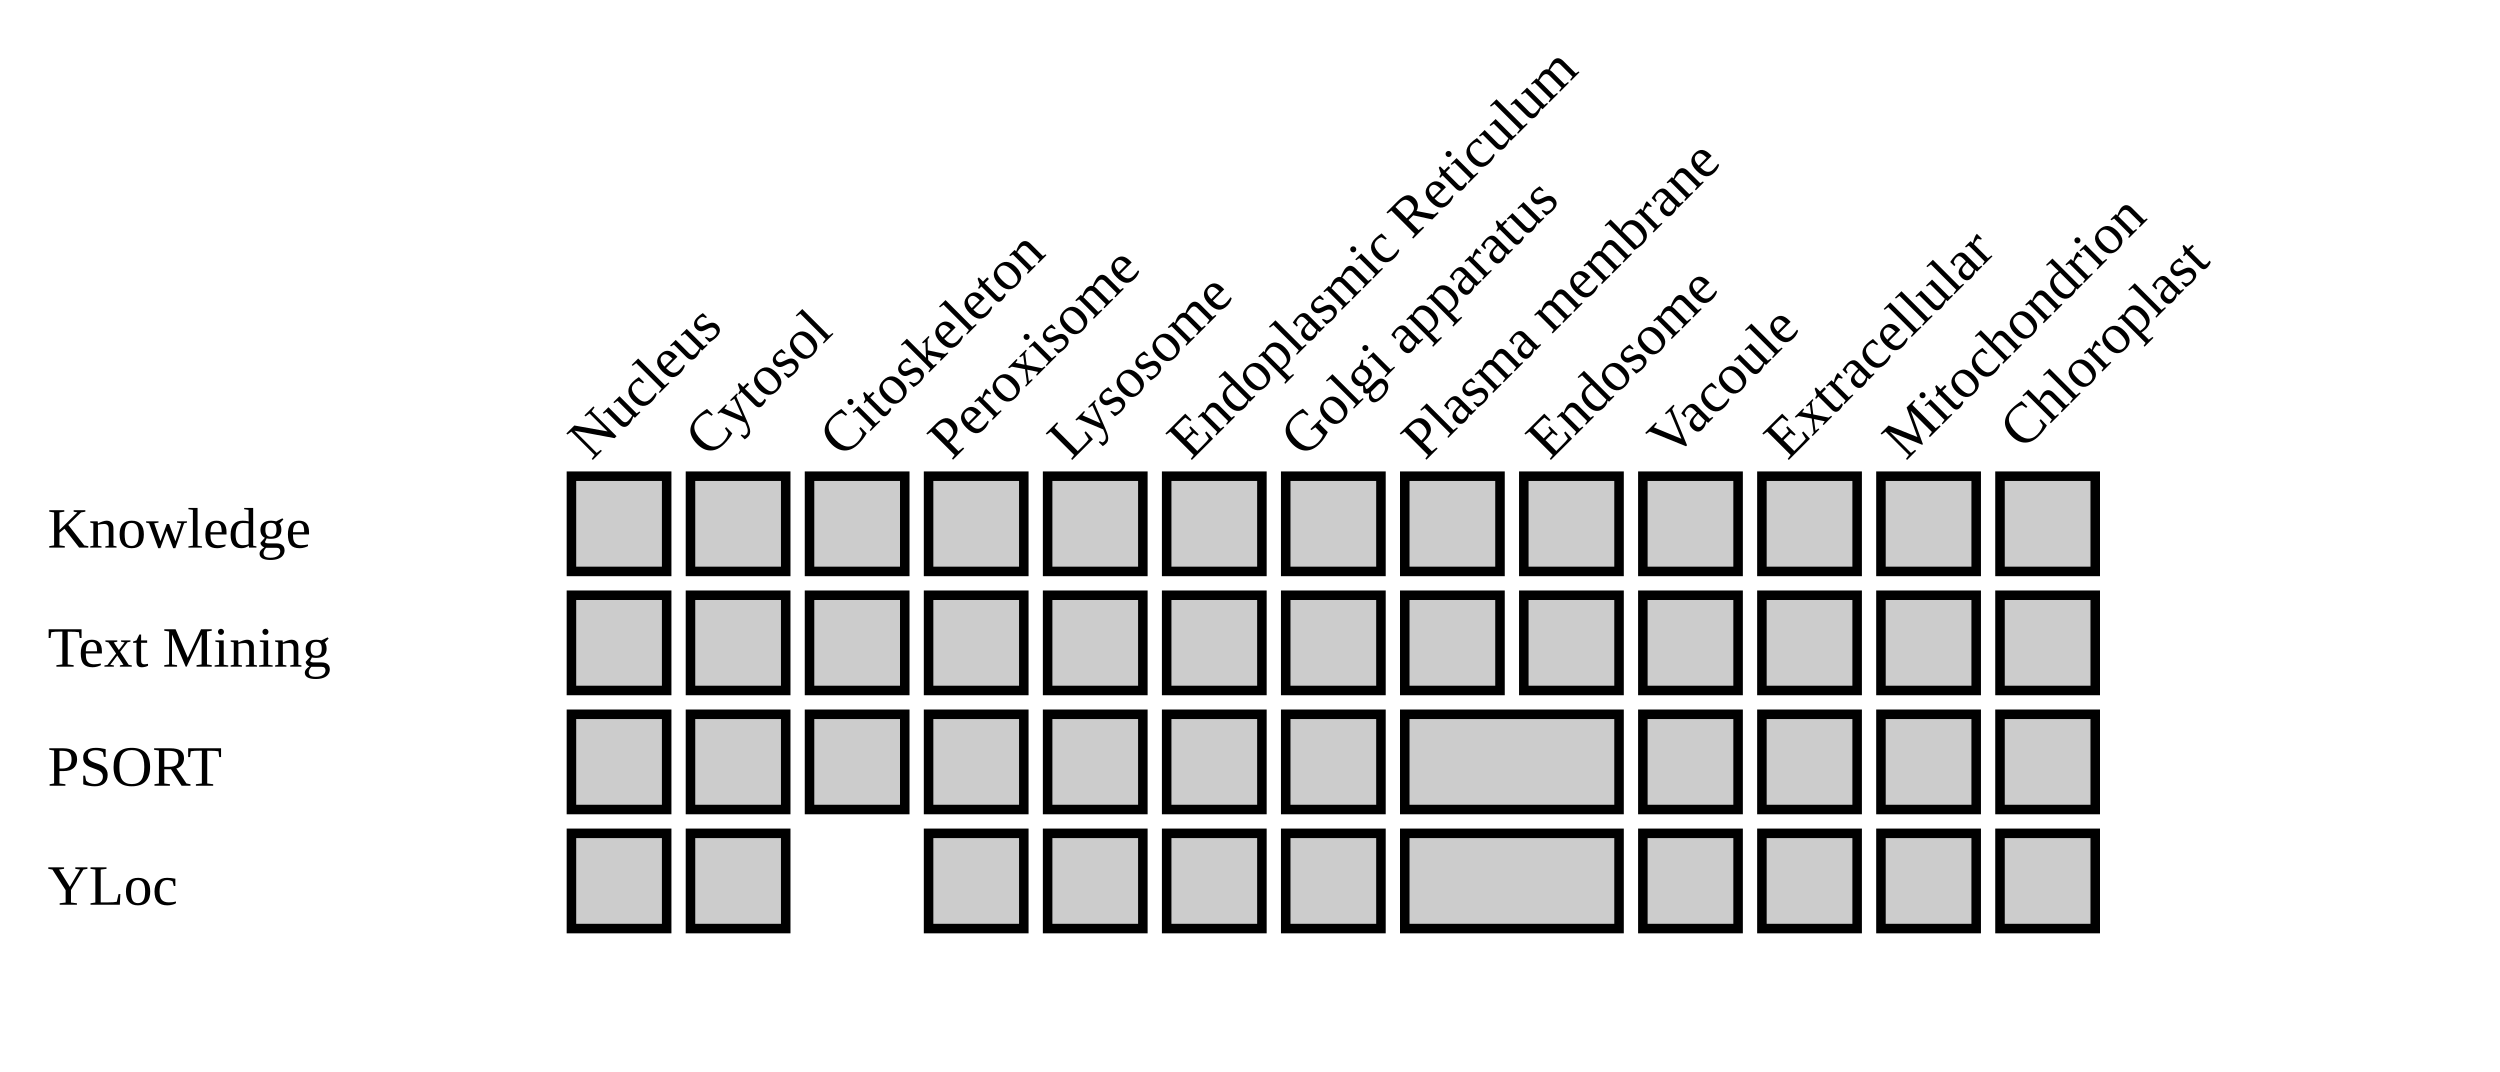
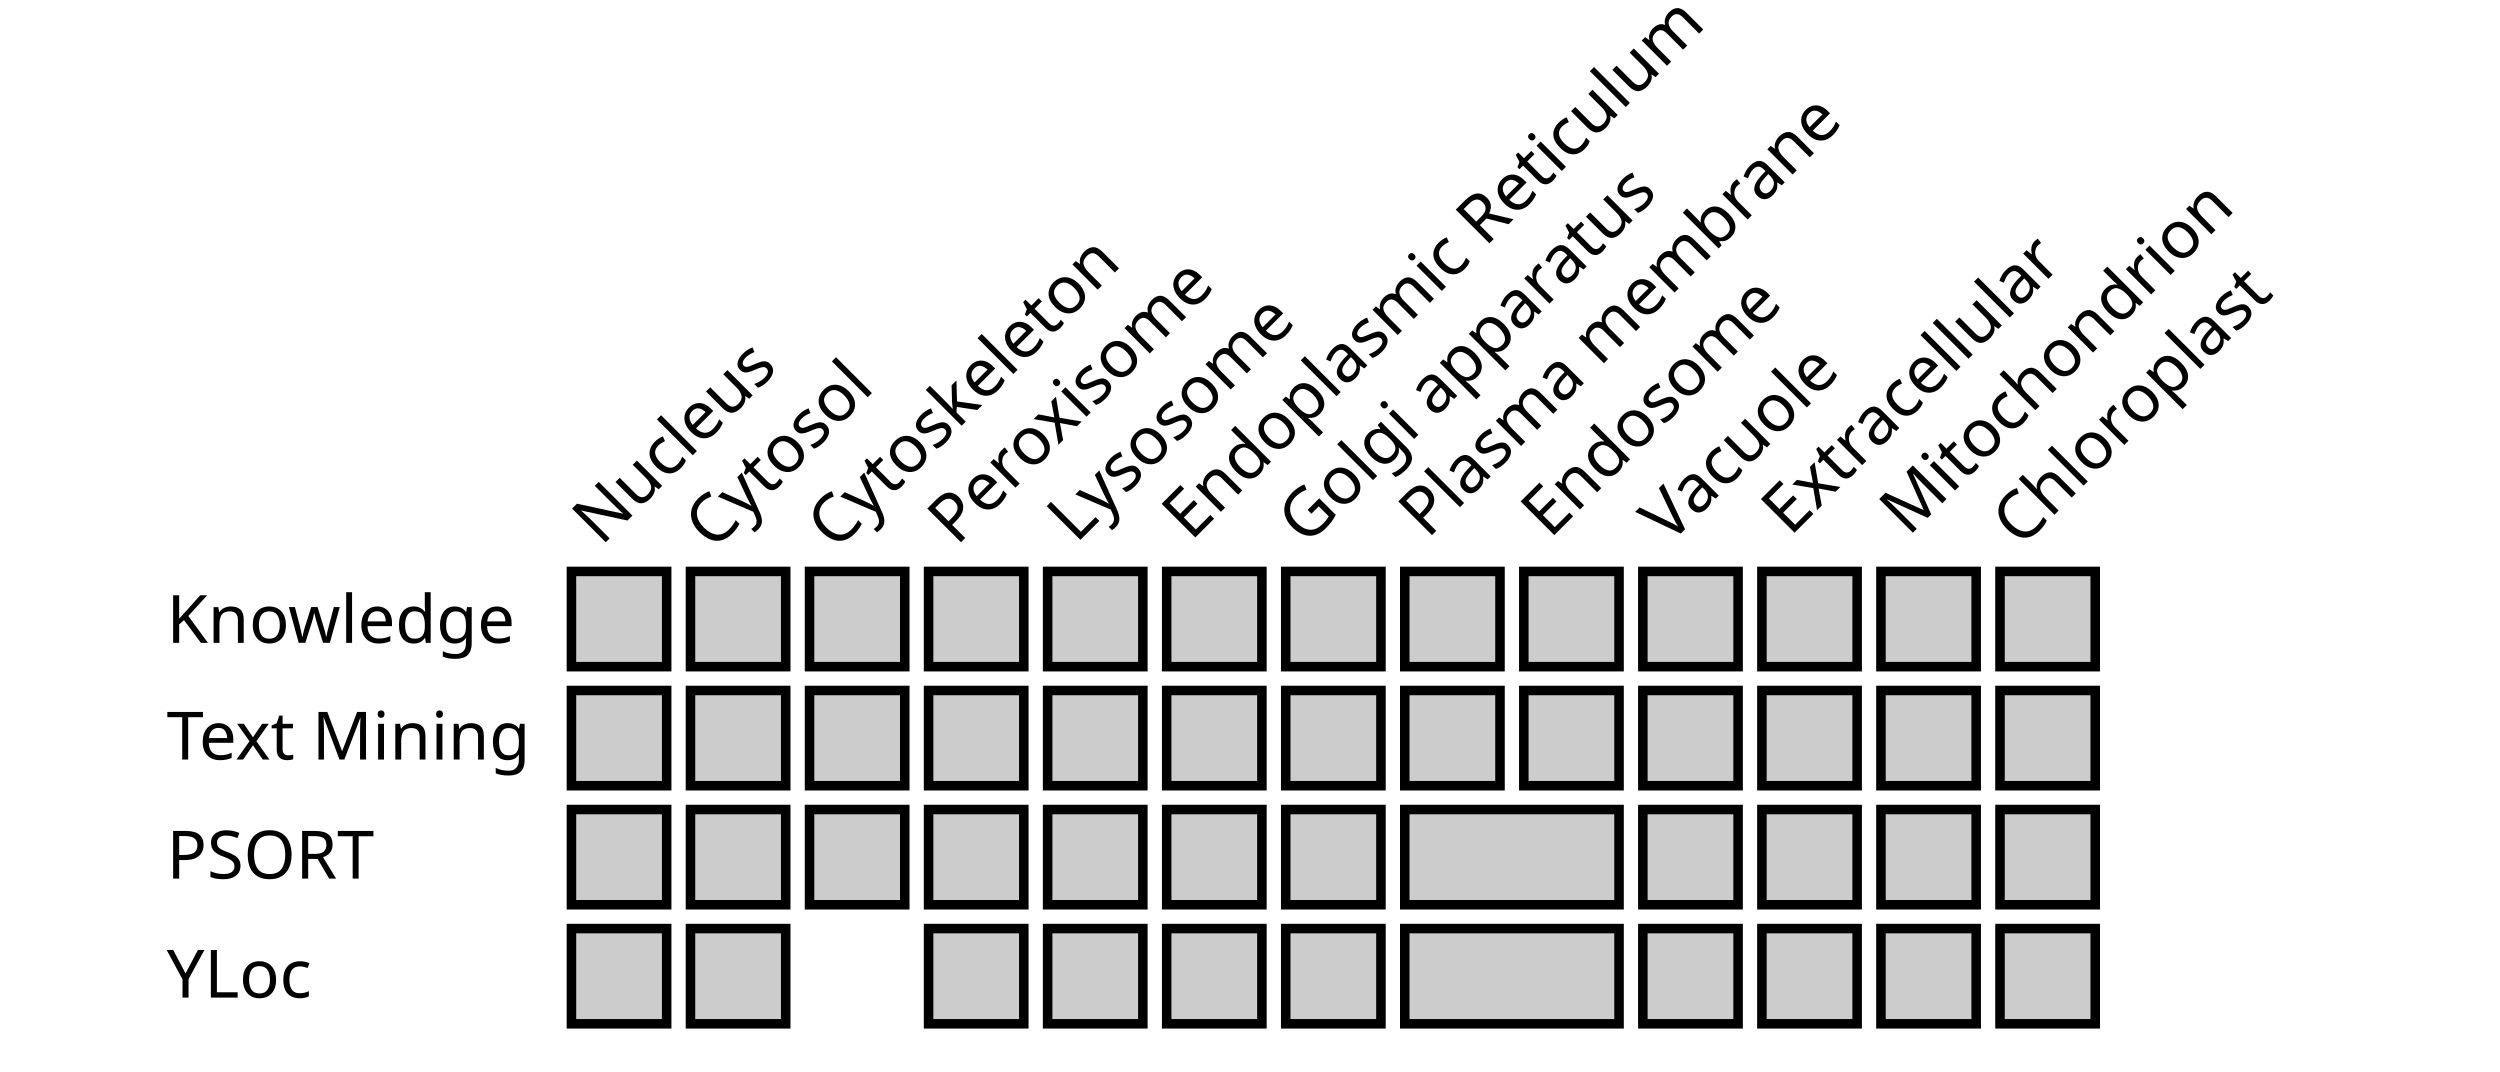
<svg xmlns="http://www.w3.org/2000/svg" version="1.1" width="525" height="225" id="svg2">
  <defs id="defs166" />
-   <text x="19.385" y="156.328" id="text4" transform="matrix(0.7071068,-0.7071068,0.7071068,0.7071068,0,0)" style="font-size:12px;fill:#000000">Nucleus</text>
-   <text x="37.074" y="173.342" id="text6" transform="matrix(0.7071068,-0.7071068,0.7071068,0.7071068,0,0)" style="font-size:12px;fill:#000000">Cytosol</text>
-   <text x="57.02" y="193.289" id="text8" transform="matrix(0.7071068,-0.7071068,0.7071068,0.7071068,0,0)" style="font-size:12px;fill:#000000">Citoskeleton</text>
-   <text x="72.837" y="209.78" id="text10" style="font-size:12px;fill:#000000" transform="matrix(0.7071068,-0.7071068,0.7071068,0.7071068,0,0)">Peroxisome</text>
-   <text x="90.573" y="227.515" id="text12" style="font-size:12px;fill:#000000" transform="matrix(0.7071068,-0.7071068,0.7071068,0.7071068,0,0)">Lysosome</text>
-   <text x="108.339" y="245.282" id="text14" style="font-size:12px;fill:#000000" transform="matrix(0.7071068,-0.7071068,0.7071068,0.7071068,0,0)">Endoplasmic Reticulum</text>
-   <text x="125.474" y="261.742" id="text16" style="font-size:12px;fill:#000000" transform="matrix(0.7071068,-0.7071068,0.7071068,0.7071068,0,0)">Golgi apparatus</text>
-   <text x="143.134" y="280.077" id="text18" transform="matrix(0.7071068,-0.7071068,0.7071068,0.7071068,0,0)" style="font-size:12px;fill:#000000">Plasma membrane</text>
-   <text x="161.653" y="298.595" id="text20" transform="matrix(0.7071068,-0.7071068,0.7071068,0.7071068,0,0)" style="font-size:12px;fill:#000000">Endosome</text>
-   <text x="179.878" y="316.443" id="text22" style="font-size:12px;fill:#000000" transform="matrix(0.7071068,-0.7071068,0.7071068,0.7071068,0,0)">Vacoule</text>
-   <text x="196.982" y="333.924" id="text24" style="font-size:12px;fill:#000000" transform="matrix(0.7071068,-0.7071068,0.7071068,0.7071068,0,0)">Extracellular</text>
-   <text x="214.544" y="351.486" id="text26" transform="matrix(0.7071068,-0.7071068,0.7071068,0.7071068,0,0)" style="font-size:12px;fill:#000000">Mitochondrion</text>
-   <text x="233.455" y="367.375" id="text28" transform="matrix(0.7071068,-0.7071068,0.7071068,0.7071068,0,0)" style="font-size:12px;fill:#000000">Chloroplast</text>
-   <text x="10" y="115" fill="black" id="text28">Knowledge</text>
-   <rect title="knowledge_nu" x="120" y="100" width="20" height="20" fill="#cccccc" style="stroke:black;stroke-width:2" id="rect30" />
-   <rect title="knowledge_cy" x="145" y="100" width="20" height="20" fill="#cccccc" style="stroke:black;stroke-width:2" id="rect32" />
-   <rect title="knowledge_cs" x="170" y="100" width="20" height="20" fill="#cccccc" style="stroke:black;stroke-width:2" id="rect34" />
-   <rect title="knowledge_pe" x="195" y="100" width="20" height="20" fill="#cccccc" style="stroke:black;stroke-width:2" id="rect36" />
-   <rect title="knowledge_ly" x="220" y="100" width="20" height="20" fill="#cccccc" style="stroke:black;stroke-width:2" id="rect38" />
-   <rect title="knowledge_er" x="245" y="100" width="20" height="20" fill="#cccccc" style="stroke:black;stroke-width:2" id="rect40" />
-   <rect title="knowledge_go" x="270" y="100" width="20" height="20" fill="#cccccc" style="stroke:black;stroke-width:2" id="rect42" />
-   <rect title="knowledge_pm" x="295" y="100" width="20" height="20" fill="#cccccc" style="stroke:black;stroke-width:2" id="rect44" />
-   <rect title="knowledge_en" x="320" y="100" width="20" height="20" fill="#cccccc" style="stroke:black;stroke-width:2" id="rect46" />
-   <rect title="knowledge_va" x="345" y="100" width="20" height="20" fill="#cccccc" style="stroke:black;stroke-width:2" id="rect48" />
-   <rect title="knowledge_ex" x="370" y="100" width="20" height="20" fill="#cccccc" style="stroke:black;stroke-width:2" id="rect50" />
-   <rect title="knowledge_mi" x="395" y="100" width="20" height="20" fill="#cccccc" style="stroke:black;stroke-width:2" id="rect52" />
-   <rect title="knowledge_ch" x="420" y="100" width="20" height="20" fill="#cccccc" style="stroke:black;stroke-width:2" id="rect56" />
-   <text x="10" y="140" fill="black" id="text80">Text Mining</text>
-   <rect title="text_mining_nu" x="120" y="125" width="20" height="20" fill="#cccccc" style="stroke:black;stroke-width:2" id="rect82" />
-   <rect title="text_mining_cy" x="145" y="125" width="20" height="20" fill="#cccccc" style="stroke:black;stroke-width:2" id="rect84" />
-   <rect title="text_mining_cs" x="170" y="125" width="20" height="20" fill="#cccccc" style="stroke:black;stroke-width:2" id="rect86" />
-   <rect title="text_mining_pe" x="195" y="125" width="20" height="20" fill="#cccccc" style="stroke:black;stroke-width:2" id="rect88" />
-   <rect title="text_mining_ly" x="220" y="125" width="20" height="20" fill="#cccccc" style="stroke:black;stroke-width:2" id="rect90" />
-   <rect title="text_mining_er" x="245" y="125" width="20" height="20" fill="#cccccc" style="stroke:black;stroke-width:2" id="rect92" />
-   <rect title="text_mining_go" x="270" y="125" width="20" height="20" fill="#cccccc" style="stroke:black;stroke-width:2" id="rect94" />
-   <rect title="text_mining_pm" x="295" y="125" width="20" height="20" fill="#cccccc" style="stroke:black;stroke-width:2" id="rect96" />
-   <rect title="text_mining_en" x="320" y="125" width="20" height="20" fill="#cccccc" style="stroke:black;stroke-width:2" id="rect98" />
-   <rect title="text_mining_va" x="345" y="125" width="20" height="20" fill="#cccccc" style="stroke:black;stroke-width:2" id="rect100" />
-   <rect title="text_mining_ex" x="370" y="125" width="20" height="20" fill="#cccccc" style="stroke:black;stroke-width:2" id="rect102" />
-   <rect title="text_mining_mi" x="395" y="125" width="20" height="20" fill="#cccccc" style="stroke:black;stroke-width:2" id="rect104" />
-   <rect title="text_mining_ch" x="420" y="125" width="20" height="20" fill="#cccccc" style="stroke:black;stroke-width:2" id="rect106" />
-   <text x="10" y="165" fill="black" id="text106">PSORT</text>
-   <rect title="psort_nu" x="120" y="150" width="20" height="20" fill="#cccccc" style="stroke:black;stroke-width:2" id="rect108" />
-   <rect title="psort_cy" x="145" y="150" width="20" height="20" fill="#cccccc" style="stroke:black;stroke-width:2" id="rect110" />
-   <rect title="psort_cs" x="170" y="150" width="20" height="20" fill="#cccccc" style="stroke:black;stroke-width:2" id="rect112" />
-   <rect title="psort_pe" x="195" y="150" width="20" height="20" fill="#cccccc" style="stroke:black;stroke-width:2" id="rect114" />
-   <rect title="psort_ly" x="220" y="150" width="20" height="20" fill="#cccccc" style="stroke:black;stroke-width:2" id="rect116" />
-   <rect title="psort_er" x="245" y="150" width="20" height="20" fill="#cccccc" style="stroke:black;stroke-width:2" id="rect118" />
-   <rect title="psort_go" x="270" y="150" width="20" height="20" fill="#cccccc" style="stroke:black;stroke-width:2" id="rect120" />
-   <rect title="psort_pm" x="295" y="150" width="45" height="20" fill="#cccccc" style="stroke:black;stroke-width:2" id="rect122" />
-   <rect title="psort_va" x="345" y="150" width="20" height="20" fill="#cccccc" style="stroke:black;stroke-width:2" id="rect124" />
-   <rect title="psort_ex" x="370" y="150" width="20" height="20" fill="#cccccc" style="stroke:black;stroke-width:2" id="rect126" />
-   <rect title="psort_mi" x="395" y="150" width="20" height="20" fill="#cccccc" style="stroke:black;stroke-width:2" id="rect128" />
-   <rect title="psort_ch" x="420" y="150" width="20" height="20" fill="#cccccc" style="stroke:black;stroke-width:2" id="rect130" />
-   <text x="10" y="190" fill="black" id="text130">YLoc</text>
-   <rect title="yloc_nu" x="120" y="175" width="20" height="20" fill="#cccccc" style="stroke:black;stroke-width:2" id="rect132" />
-   <rect title="yloc_cy" x="145" y="175" width="20" height="20" fill="#cccccc" style="stroke:black;stroke-width:2" id="rect134" />
-   <rect title="yloc_pe" x="195" y="175" width="20" height="20" fill="#cccccc" style="stroke:black;stroke-width:2" id="rect136" />
-   <rect title="yloc_ly" x="220" y="175" width="20" height="20" fill="#cccccc" style="stroke:black;stroke-width:2" id="rect138" />
-   <rect title="yloc_er" x="245" y="175" width="20" height="20" fill="#cccccc" style="stroke:black;stroke-width:2" id="rect140" />
-   <rect title="yloc_go" x="270" y="175" width="20" height="20" fill="#cccccc" style="stroke:black;stroke-width:2" id="rect142" />
-   <rect title="yloc_pm" x="295" y="175" width="45" height="20" fill="#cccccc" style="stroke:black;stroke-width:2" id="rect144" />
-   <rect title="yloc_va" x="345" y="175" width="20" height="20" fill="#cccccc" style="stroke:black;stroke-width:2" id="rect146" />
-   <rect title="yloc_ex" x="370" y="175" width="20" height="20" fill="#cccccc" style="stroke:black;stroke-width:2" id="rect148" />
-   <rect title="yloc_mi" x="395" y="175" width="20" height="20" fill="#cccccc" style="stroke:black;stroke-width:2" id="rect150" />
-   <rect title="yloc_ch" x="420" y="175" width="20" height="20" fill="#cccccc" style="stroke:black;stroke-width:2" id="rect152" />
+   <text x="8.072" y="170.47" id="text4" transform="matrix(0.7071068,-0.7071068,0.7071068,0.7071068,0,0)" style="font-size:14px;fill:#000000;font-family:sans-serif">Nucleus</text>
+   <text x="23.993" y="187.838" id="text6" transform="matrix(0.7071068,-0.7071068,0.7071068,0.7071068,0,0)" style="font-size:14px;fill:#000000;font-family:sans-serif">Cytosol</text>
+   <text x="42.171" y="206.016" id="text8" transform="matrix(0.7071068,-0.7071068,0.7071068,0.7071068,0,0)" style="font-size:14px;fill:#000000;font-family:sans-serif">Cytoskeleton</text>
+   <text x="60.816" y="223.215" id="text10" transform="matrix(0.7071068,-0.7071068,0.7071068,0.7071068,0,0)" style="font-size:14px;fill:#000000;font-family:sans-serif">Peroxisome</text>
+   <text x="78.905" y="240.596" id="text12" transform="matrix(0.7071068,-0.7071068,0.7071068,0.7071068,0,0)" style="font-size:14px;fill:#000000;font-family:sans-serif">Lysosome</text>
+   <text x="96.319" y="257.302" id="text14" transform="matrix(0.7071068,-0.7071068,0.7071068,0.7071068,0,0)" style="font-size:14px;fill:#000000;font-family:sans-serif">Endoplasmic Reticulum</text>
+   <text x="112.746" y="275.177" id="text16" transform="matrix(0.7071068,-0.7071068,0.7071068,0.7071068,0,0)" style="font-size:14px;fill:#000000;font-family:sans-serif">Golgi apparatus</text>
+   <text x="131.821" y="292.097" id="text18" transform="matrix(0.7071068,-0.7071068,0.7071068,0.7071068,0,0)" style="font-size:14px;fill:#000000;font-family:sans-serif">Plasma membrane</text>
+   <text x="149.986" y="310.262" id="text20" transform="matrix(0.7071068,-0.7071068,0.7071068,0.7071068,0,0)" style="font-size:14px;fill:#000000;font-family:sans-serif">Endosome</text>
+   <text x="166.796" y="328.817" id="text22" transform="matrix(0.7071068,-0.7071068,0.7071068,0.7071068,0,0)" style="font-size:14px;fill:#000000;font-family:sans-serif">Vacuole</text>
+   <text x="186.021" y="345.591" id="text24" transform="matrix(0.7071068,-0.7071068,0.7071068,0.7071068,0,0)" style="font-size:14px;fill:#000000;font-family:sans-serif">Extracellular</text>
+   <text x="203.584" y="363.153" id="text26" transform="matrix(0.7071068,-0.7071068,0.7071068,0.7071068,0,0)" style="font-size:14px;fill:#000000;font-family:sans-serif">Mitochondrion</text>
+   <text x="218.606" y="381.517" id="text28" transform="matrix(0.7071068,-0.7071068,0.7071068,0.7071068,0,0)" style="font-size:14px;fill:#000000;font-family:sans-serif">Chloroplast</text>
+   <text x="35" y="135" id="text28" style="font-size:14px;fill:#000000;font-family:sans-serif">Knowledge</text>
+   <rect title="knowledge_nu" x="120" y="120" width="20" height="20" fill="#cccccc" style="stroke:black;stroke-width:2" id="rect30" />
+   <rect title="knowledge_cy" x="145" y="120" width="20" height="20" fill="#cccccc" style="stroke:black;stroke-width:2" id="rect32" />
+   <rect title="knowledge_cs" x="170" y="120" width="20" height="20" fill="#cccccc" style="stroke:black;stroke-width:2" id="rect34" />
+   <rect title="knowledge_pe" x="195" y="120" width="20" height="20" fill="#cccccc" style="stroke:black;stroke-width:2" id="rect36" />
+   <rect title="knowledge_ly" x="220" y="120" width="20" height="20" fill="#cccccc" style="stroke:black;stroke-width:2" id="rect38" />
+   <rect title="knowledge_er" x="245" y="120" width="20" height="20" fill="#cccccc" style="stroke:black;stroke-width:2" id="rect40" />
+   <rect title="knowledge_go" x="270" y="120" width="20" height="20" fill="#cccccc" style="stroke:black;stroke-width:2" id="rect42" />
+   <rect title="knowledge_pm" x="295" y="120" width="20" height="20" fill="#cccccc" style="stroke:black;stroke-width:2" id="rect44" />
+   <rect title="knowledge_en" x="320" y="120" width="20" height="20" fill="#cccccc" style="stroke:black;stroke-width:2" id="rect46" />
+   <rect title="knowledge_va" x="345" y="120" width="20" height="20" fill="#cccccc" style="stroke:black;stroke-width:2" id="rect48" />
+   <rect title="knowledge_ex" x="370" y="120" width="20" height="20" fill="#cccccc" style="stroke:black;stroke-width:2" id="rect50" />
+   <rect title="knowledge_mi" x="395" y="120" width="20" height="20" fill="#cccccc" style="stroke:black;stroke-width:2" id="rect52" />
+   <rect title="knowledge_ch" x="420" y="120" width="20" height="20" fill="#cccccc" style="stroke:black;stroke-width:2" id="rect56" />
+   <text x="35" y="159.5" id="text80" style="font-size:14px;fill:#000000;font-family:sans-serif">Text Mining</text>
+   <rect title="text_mining_nu" x="120" y="145" width="20" height="20" fill="#cccccc" style="stroke:black;stroke-width:2" id="rect82" />
+   <rect title="text_mining_cy" x="145" y="145" width="20" height="20" fill="#cccccc" style="stroke:black;stroke-width:2" id="rect84" />
+   <rect title="text_mining_cs" x="170" y="145" width="20" height="20" fill="#cccccc" style="stroke:black;stroke-width:2" id="rect86" />
+   <rect title="text_mining_pe" x="195" y="145" width="20" height="20" fill="#cccccc" style="stroke:black;stroke-width:2" id="rect88" />
+   <rect title="text_mining_ly" x="220" y="145" width="20" height="20" fill="#cccccc" style="stroke:black;stroke-width:2" id="rect90" />
+   <rect title="text_mining_er" x="245" y="145" width="20" height="20" fill="#cccccc" style="stroke:black;stroke-width:2" id="rect92" />
+   <rect title="text_mining_go" x="270" y="145" width="20" height="20" fill="#cccccc" style="stroke:black;stroke-width:2" id="rect94" />
+   <rect title="text_mining_pm" x="295" y="145" width="20" height="20" fill="#cccccc" style="stroke:black;stroke-width:2" id="rect96" />
+   <rect title="text_mining_en" x="320" y="145" width="20" height="20" fill="#cccccc" style="stroke:black;stroke-width:2" id="rect98" />
+   <rect title="text_mining_va" x="345" y="145" width="20" height="20" fill="#cccccc" style="stroke:black;stroke-width:2" id="rect100" />
+   <rect title="text_mining_ex" x="370" y="145" width="20" height="20" fill="#cccccc" style="stroke:black;stroke-width:2" id="rect102" />
+   <rect title="text_mining_mi" x="395" y="145" width="20" height="20" fill="#cccccc" style="stroke:black;stroke-width:2" id="rect104" />
+   <rect title="text_mining_ch" x="420" y="145" width="20" height="20" fill="#cccccc" style="stroke:black;stroke-width:2" id="rect106" />
+   <text x="35" y="184.5" id="text106" style="font-size:14px;fill:#000000;font-family:sans-serif">PSORT</text>
+   <rect title="psort_nu" x="120" y="170" width="20" height="20" fill="#cccccc" style="stroke:black;stroke-width:2" id="rect108" />
+   <rect title="psort_cy" x="145" y="170" width="20" height="20" fill="#cccccc" style="stroke:black;stroke-width:2" id="rect110" />
+   <rect title="psort_cs" x="170" y="170" width="20" height="20" fill="#cccccc" style="stroke:black;stroke-width:2" id="rect112" />
+   <rect title="psort_pe" x="195" y="170" width="20" height="20" fill="#cccccc" style="stroke:black;stroke-width:2" id="rect114" />
+   <rect title="psort_ly" x="220" y="170" width="20" height="20" fill="#cccccc" style="stroke:black;stroke-width:2" id="rect116" />
+   <rect title="psort_er" x="245" y="170" width="20" height="20" fill="#cccccc" style="stroke:black;stroke-width:2" id="rect118" />
+   <rect title="psort_go" x="270" y="170" width="20" height="20" fill="#cccccc" style="stroke:black;stroke-width:2" id="rect120" />
+   <rect title="psort_pm" x="295" y="170" width="45" height="20" fill="#cccccc" style="stroke:black;stroke-width:2" id="rect122" />
+   <rect title="psort_va" x="345" y="170" width="20" height="20" fill="#cccccc" style="stroke:black;stroke-width:2" id="rect124" />
+   <rect title="psort_ex" x="370" y="170" width="20" height="20" fill="#cccccc" style="stroke:black;stroke-width:2" id="rect126" />
+   <rect title="psort_mi" x="395" y="170" width="20" height="20" fill="#cccccc" style="stroke:black;stroke-width:2" id="rect128" />
+   <rect title="psort_ch" x="420" y="170" width="20" height="20" fill="#cccccc" style="stroke:black;stroke-width:2" id="rect130" />
+   <text x="35" y="209.5" id="text130" style="font-size:14px;fill:#000000;font-family:sans-serif">YLoc</text>
+   <rect title="yloc_nu" x="120" y="195" width="20" height="20" fill="#cccccc" style="stroke:black;stroke-width:2" id="rect132" />
+   <rect title="yloc_cy" x="145" y="195" width="20" height="20" fill="#cccccc" style="stroke:black;stroke-width:2" id="rect134" />
+   <rect title="yloc_pe" x="195" y="195" width="20" height="20" fill="#cccccc" style="stroke:black;stroke-width:2" id="rect136" />
+   <rect title="yloc_ly" x="220" y="195" width="20" height="20" fill="#cccccc" style="stroke:black;stroke-width:2" id="rect138" />
+   <rect title="yloc_er" x="245" y="195" width="20" height="20" fill="#cccccc" style="stroke:black;stroke-width:2" id="rect140" />
+   <rect title="yloc_go" x="270" y="195" width="20" height="20" fill="#cccccc" style="stroke:black;stroke-width:2" id="rect142" />
+   <rect title="yloc_pm" x="295" y="195" width="45" height="20" fill="#cccccc" style="stroke:black;stroke-width:2" id="rect144" />
+   <rect title="yloc_va" x="345" y="195" width="20" height="20" fill="#cccccc" style="stroke:black;stroke-width:2" id="rect146" />
+   <rect title="yloc_ex" x="370" y="195" width="20" height="20" fill="#cccccc" style="stroke:black;stroke-width:2" id="rect148" />
+   <rect title="yloc_mi" x="395" y="195" width="20" height="20" fill="#cccccc" style="stroke:black;stroke-width:2" id="rect150" />
+   <rect title="yloc_ch" x="420" y="195" width="20" height="20" fill="#cccccc" style="stroke:black;stroke-width:2" id="rect152" />
</svg>
